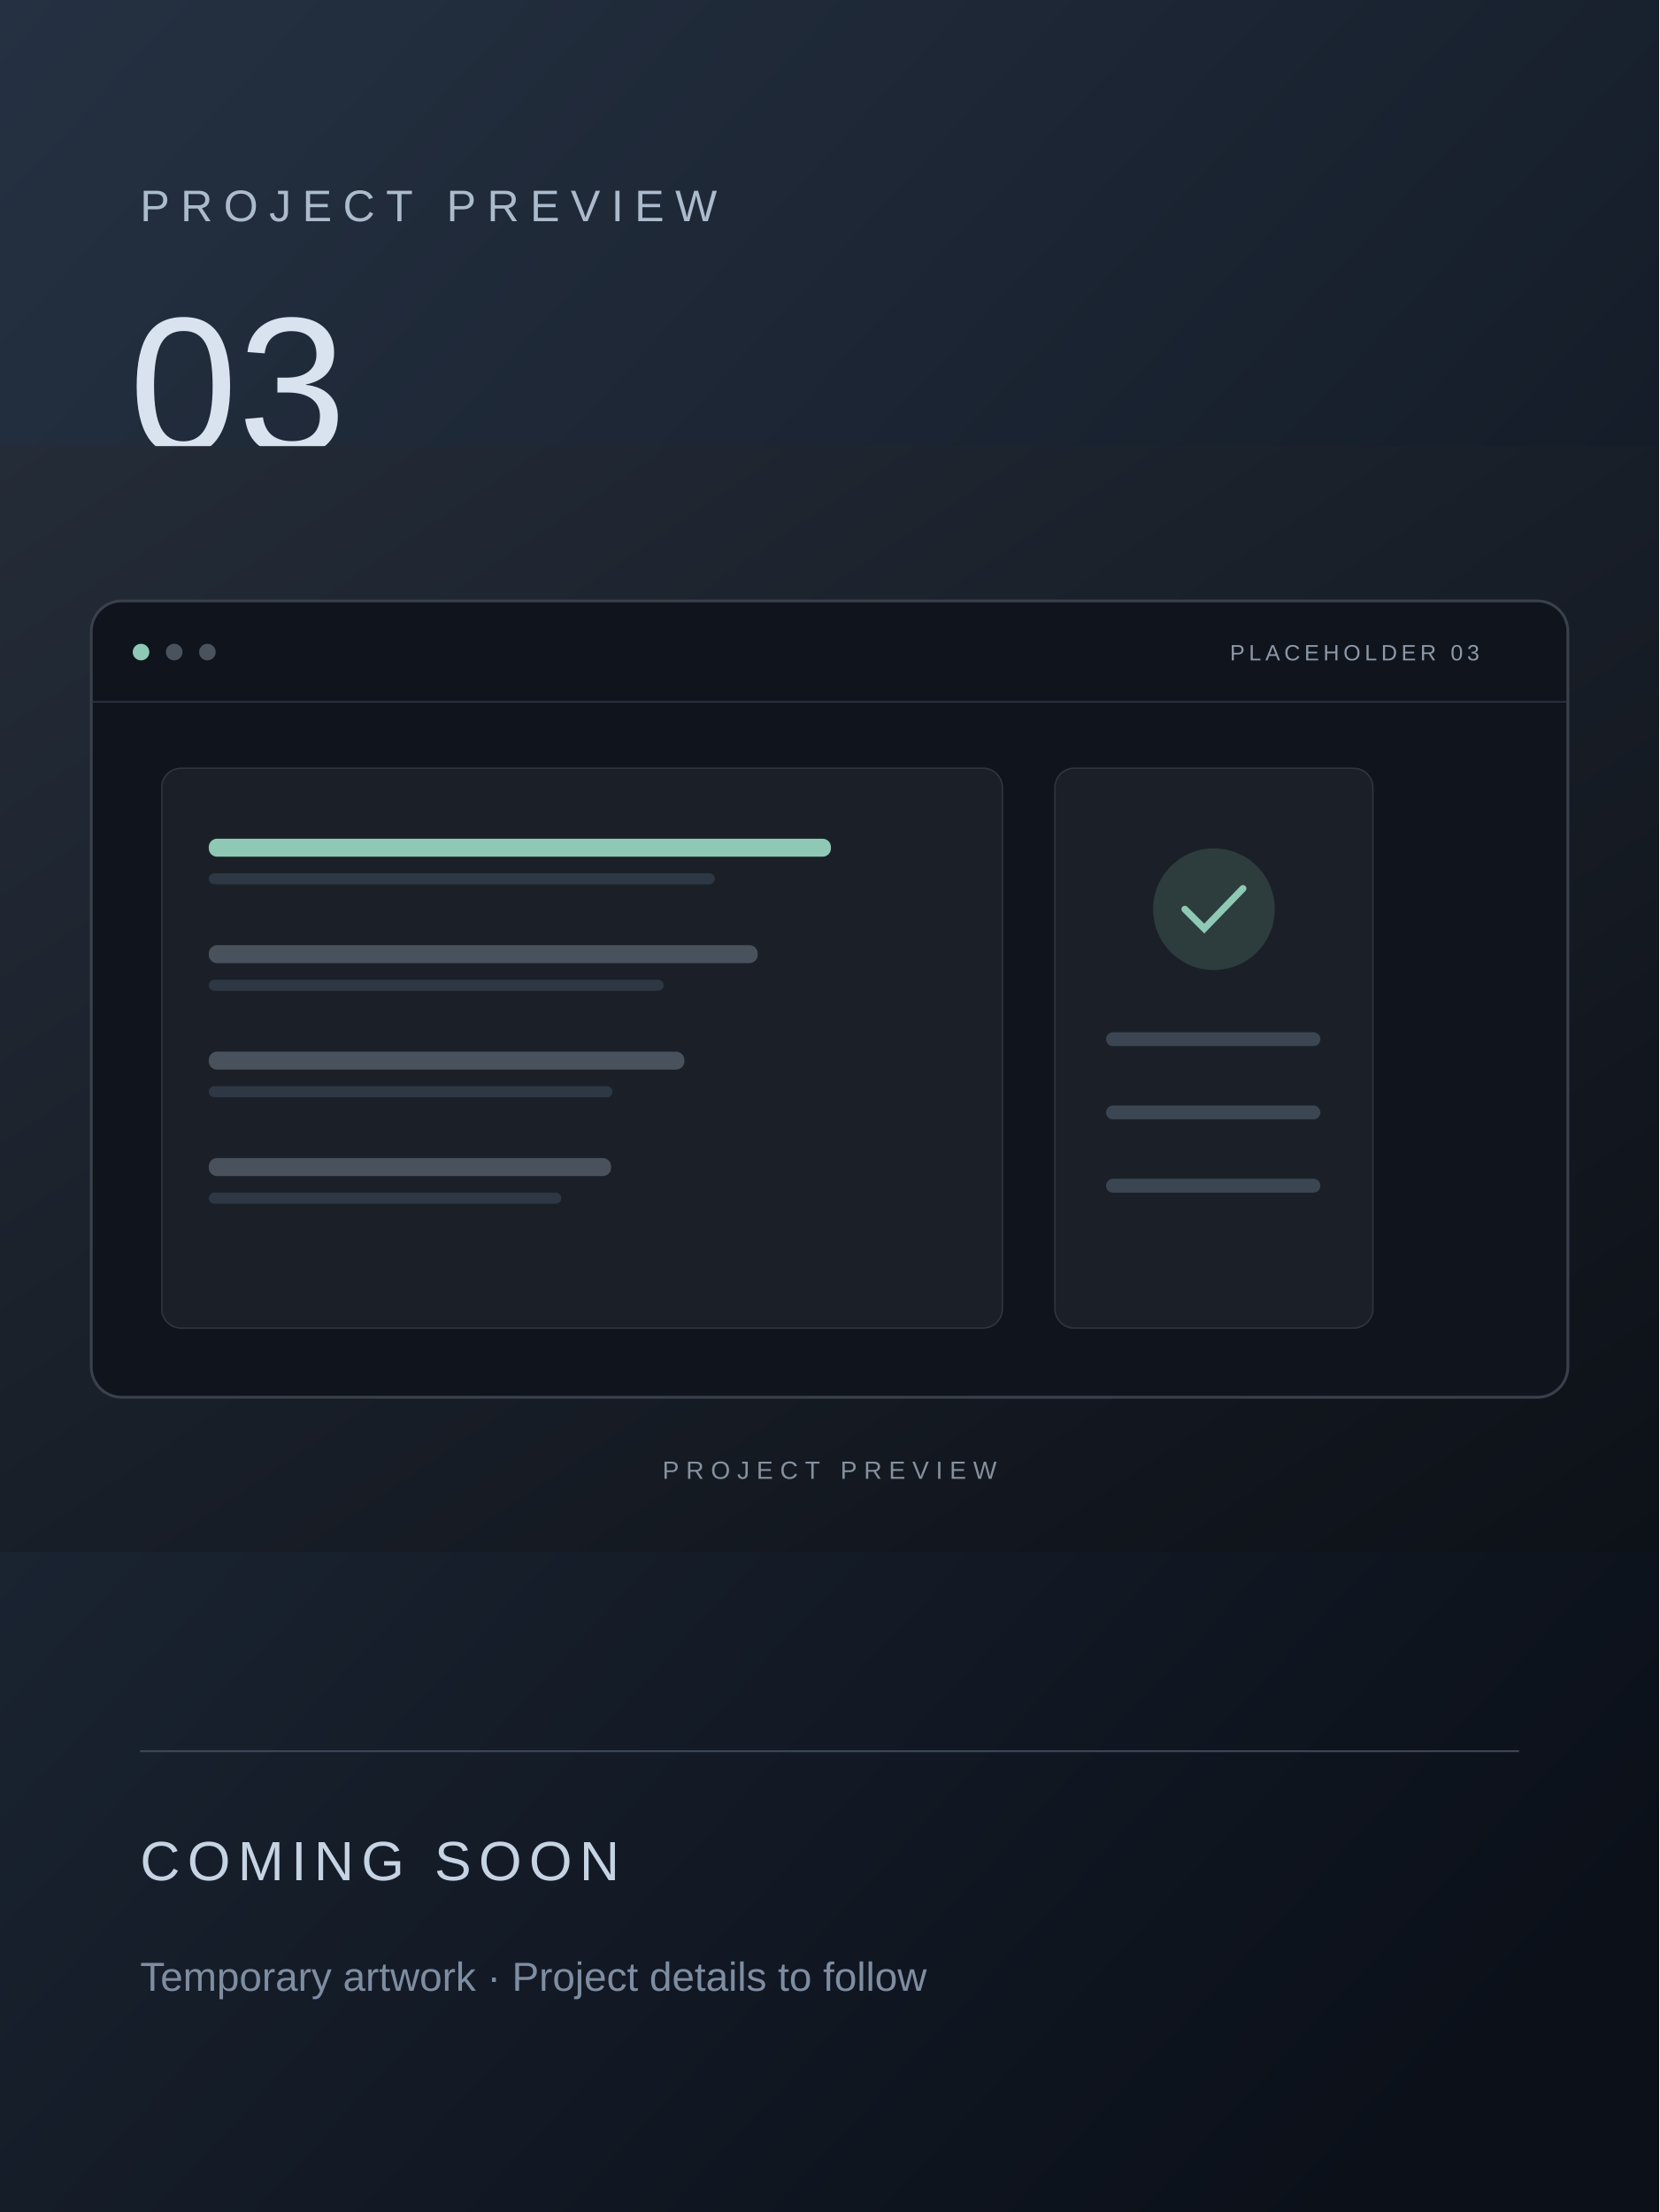
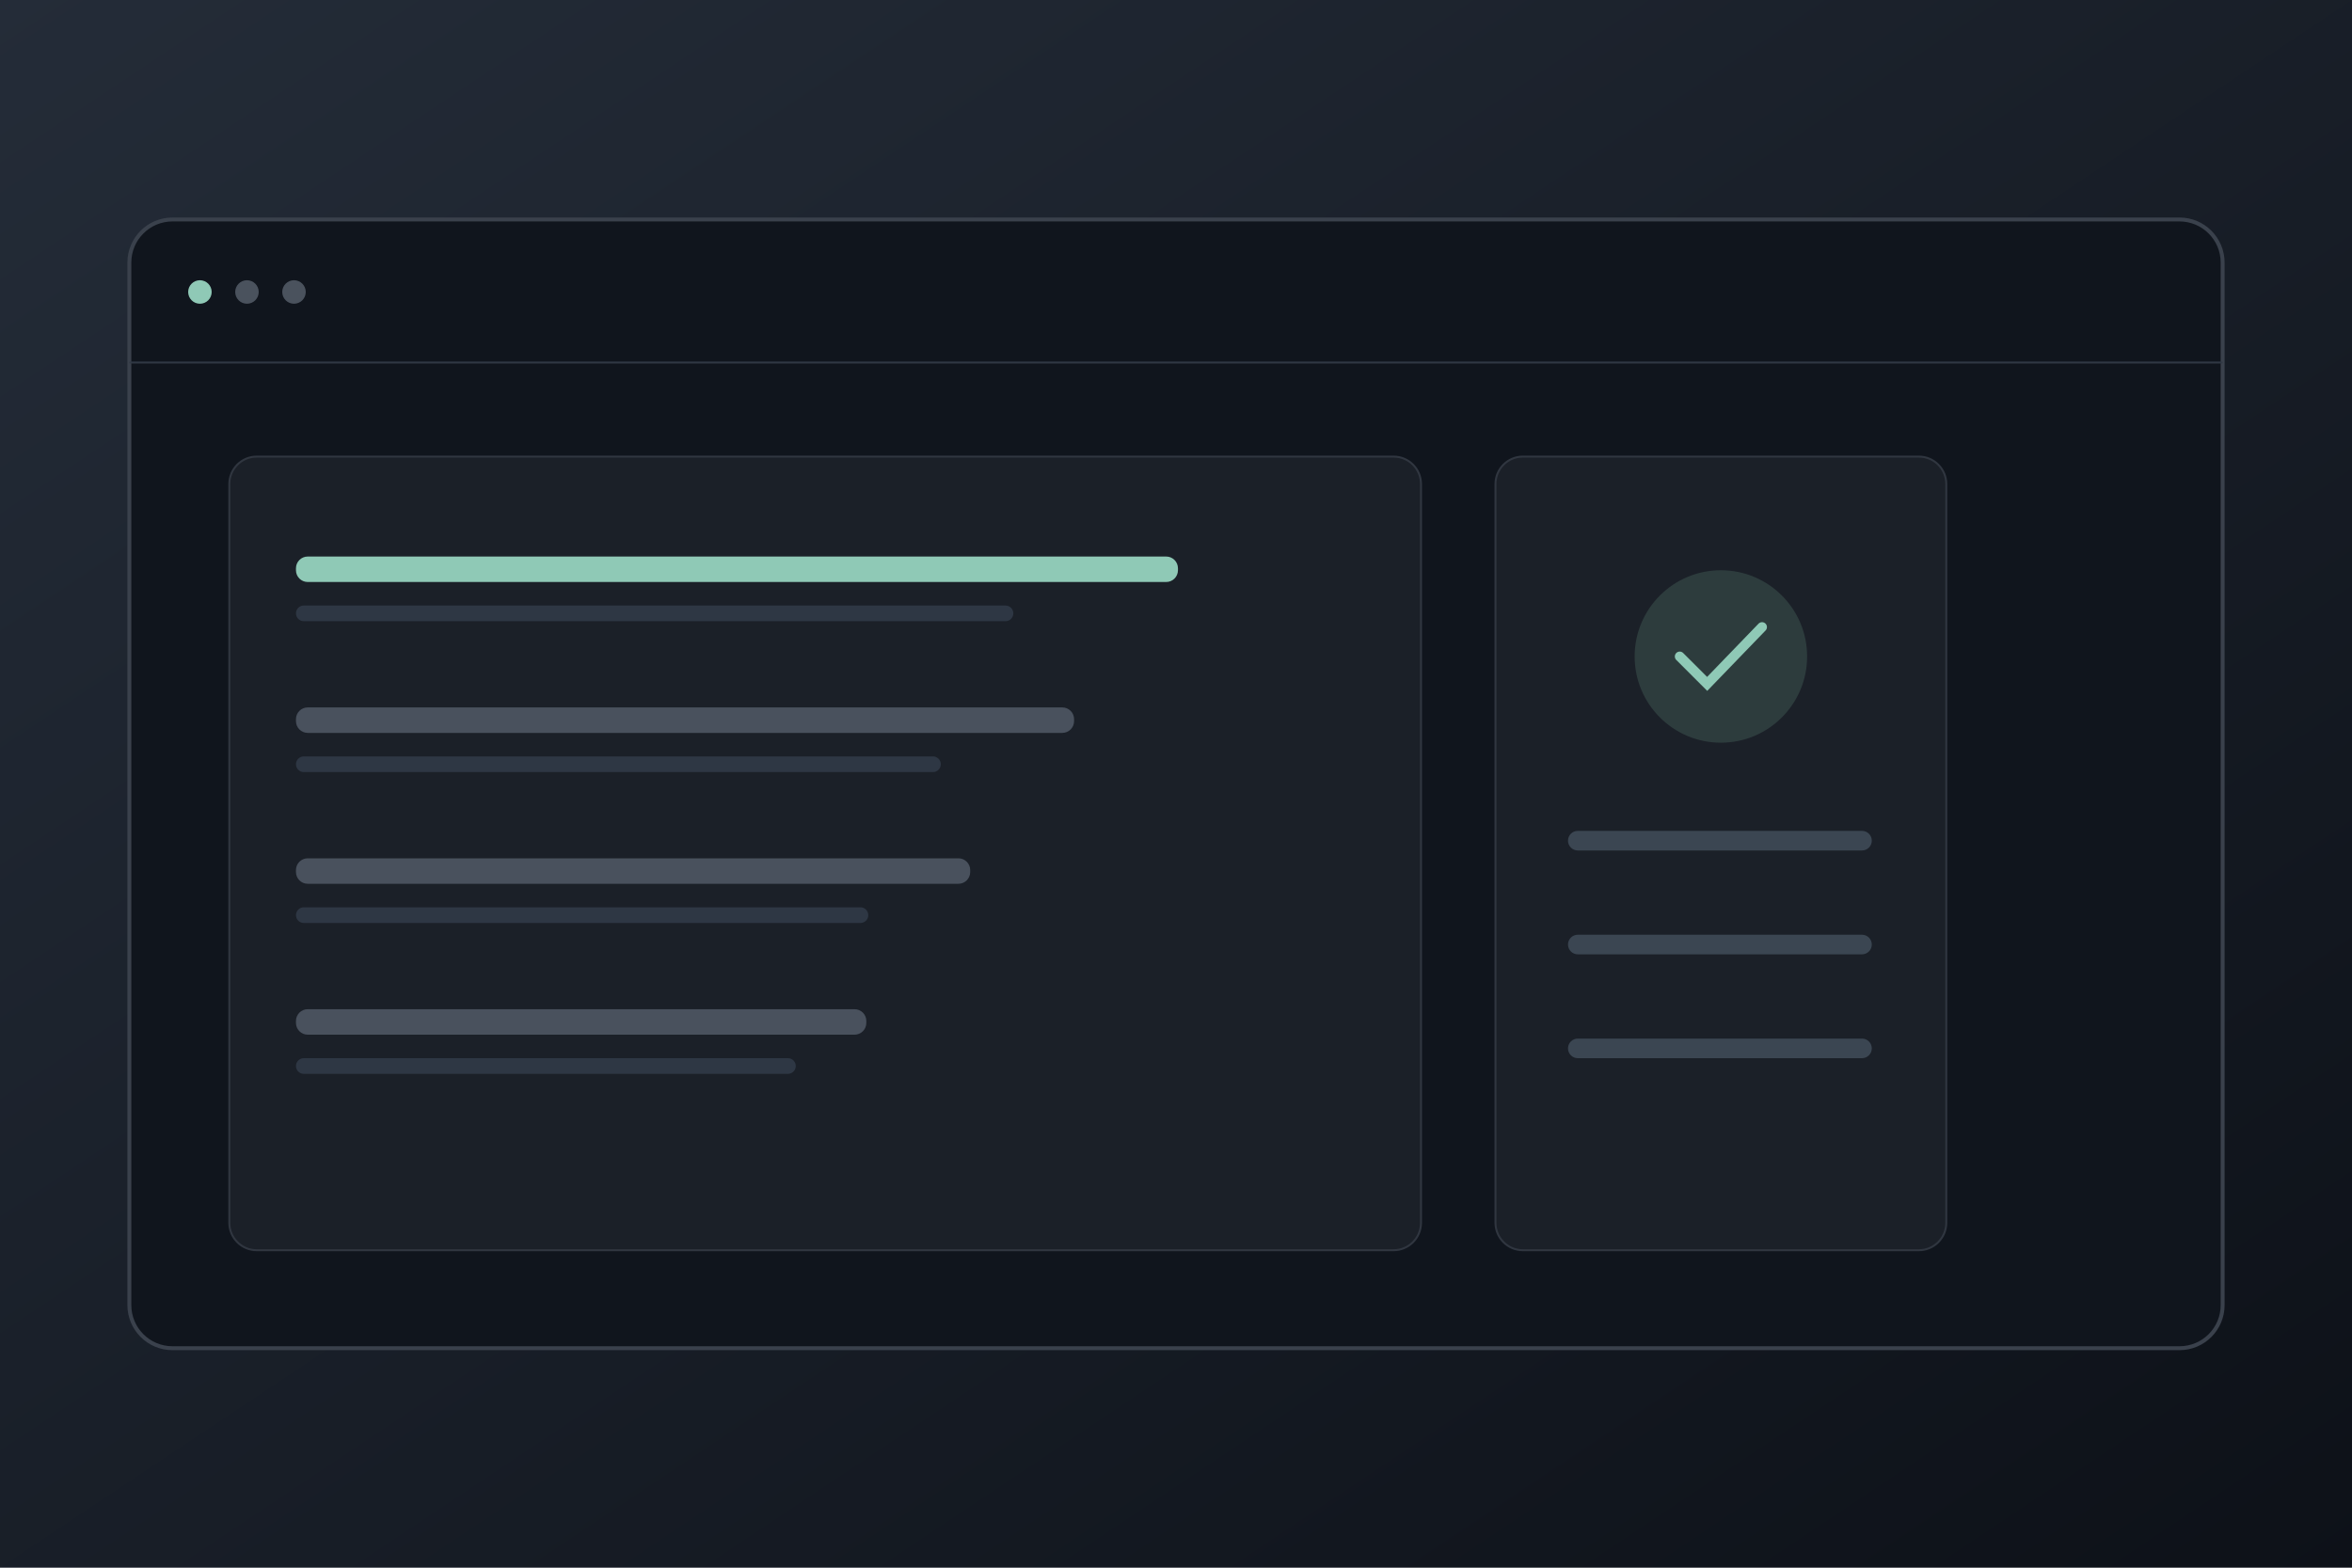
- <svg xmlns="http://www.w3.org/2000/svg" width="900" height="1200" viewBox="0 0 900 1200">
+ <svg xmlns="http://www.w3.org/2000/svg" width="1200" height="800" viewBox="0 0 1200 800">
  <defs>
-     <linearGradient id="poster" x2=".8" y2="1">
-       <stop stop-color="#253142" />
-       <stop offset="1" stop-color="#0b1019" />
+     <linearGradient id="bg" x2="1" y2="1">
+       <stop stop-color="#242c38" />
+       <stop offset="1" stop-color="#0d1118" />
    </linearGradient>
  </defs>
-   <rect width="900" height="1200" fill="url(#poster)" />
-   <text x="76" y="120" fill="#acbbcc" font-family="Arial,sans-serif" font-size="24" letter-spacing="6">PROJECT PREVIEW</text>
-   <text x="70" y="246" fill="#d9e3ef" font-family="Arial,sans-serif" font-size="106">03</text>
-   <svg x="0" y="242" width="900" height="600" viewBox="0 0 1200 800">
-     <defs>
-       <linearGradient id="bg" x2="1" y2="1">
-         <stop stop-color="#242c38" />
-         <stop offset="1" stop-color="#0d1118" />
-       </linearGradient>
-     </defs>
-     <rect width="1200" height="800" fill="url(#bg)" />
-     <rect x="66" y="112" width="1068" height="576" rx="22" fill="#10151d" stroke="#3a414c" stroke-width="2" />
-     <path d="M66 185h1068" stroke="#303844" />
-     <circle cx="102" cy="149" r="6" fill="#8fc9b6" />
-     <circle cx="126" cy="149" r="6" fill="#4a525d" />
-     <circle cx="150" cy="149" r="6" fill="#4a525d" />
-     <text x="1070" y="155" font-family="Arial,sans-serif" text-anchor="end" fill="#8d99a8" font-size="16" letter-spacing="3">PLACEHOLDER 03</text>
-     <g font-family="Arial,sans-serif">
-       <rect x="117" y="233" width="608" height="405" rx="14" fill="#1b2028" stroke="#303640" />
-       <rect x="763" y="233" width="230" height="405" rx="14" fill="#1b2028" stroke="#303640" />
-       <rect x="151" y="284" width="450" height="13" rx="6" fill="#8fc9b6" />
-       <rect x="151" y="309" width="366" height="8" rx="4" fill="#2e3744" />
-       <rect x="151" y="361" width="397" height="13" rx="6" fill="#49515d" />
-       <rect x="151" y="386" width="329" height="8" rx="4" fill="#2e3744" />
-       <rect x="151" y="438" width="344" height="13" rx="6" fill="#49515d" />
-       <rect x="151" y="463" width="292" height="8" rx="4" fill="#2e3744" />
-       <rect x="151" y="515" width="291" height="13" rx="6" fill="#49515d" />
-       <rect x="151" y="540" width="255" height="8" rx="4" fill="#2e3744" />
-       <circle cx="878" cy="335" r="44" fill="#2d3c3d" />
-       <path d="m857 335 14 14 28-29" stroke="#8fc9b6" stroke-width="5" fill="none" stroke-linecap="round" />
-       <rect x="800" y="424" width="155" height="10" rx="5" fill="#3b4652" />
-       <rect x="800" y="477" width="155" height="10" rx="5" fill="#3b4652" />
-       <rect x="800" y="530" width="155" height="10" rx="5" fill="#3b4652" />
-     </g>
-     <text x="600" y="747" text-anchor="middle" fill="#86919f" font-family="Arial,sans-serif" font-size="18" letter-spacing="5">PROJECT PREVIEW</text>
-   </svg>
-   <path d="M76 950h748" stroke="#3d4858" />
-   <text x="76" y="1020" fill="#c6d3e3" font-family="Arial,sans-serif" font-size="30" letter-spacing="4">COMING SOON</text>
-   <text x="76" y="1080" fill="#7e8da1" font-family="Arial,sans-serif" font-size="22">Temporary artwork · Project details to follow</text>
+   <rect width="1200" height="800" fill="url(#bg)" />
+   <rect x="66" y="112" width="1068" height="576" rx="22" fill="#10151d" stroke="#3a414c" stroke-width="2" />
+   <path d="M66 185h1068" stroke="#303844" />
+   <circle cx="102" cy="149" r="6" fill="#8fc9b6" />
+   <circle cx="126" cy="149" r="6" fill="#4a525d" />
+   <circle cx="150" cy="149" r="6" fill="#4a525d" />
+   <g font-family="Arial,sans-serif">
+     <rect x="117" y="233" width="608" height="405" rx="14" fill="#1b2028" stroke="#303640" />
+     <rect x="763" y="233" width="230" height="405" rx="14" fill="#1b2028" stroke="#303640" />
+     <rect x="151" y="284" width="450" height="13" rx="6" fill="#8fc9b6" />
+     <rect x="151" y="309" width="366" height="8" rx="4" fill="#2e3744" />
+     <rect x="151" y="361" width="397" height="13" rx="6" fill="#49515d" />
+     <rect x="151" y="386" width="329" height="8" rx="4" fill="#2e3744" />
+     <rect x="151" y="438" width="344" height="13" rx="6" fill="#49515d" />
+     <rect x="151" y="463" width="292" height="8" rx="4" fill="#2e3744" />
+     <rect x="151" y="515" width="291" height="13" rx="6" fill="#49515d" />
+     <rect x="151" y="540" width="255" height="8" rx="4" fill="#2e3744" />
+     <circle cx="878" cy="335" r="44" fill="#2d3c3d" />
+     <path d="m857 335 14 14 28-29" stroke="#8fc9b6" stroke-width="5" fill="none" stroke-linecap="round" />
+     <rect x="800" y="424" width="155" height="10" rx="5" fill="#3b4652" />
+     <rect x="800" y="477" width="155" height="10" rx="5" fill="#3b4652" />
+     <rect x="800" y="530" width="155" height="10" rx="5" fill="#3b4652" />
+   </g>
</svg>
